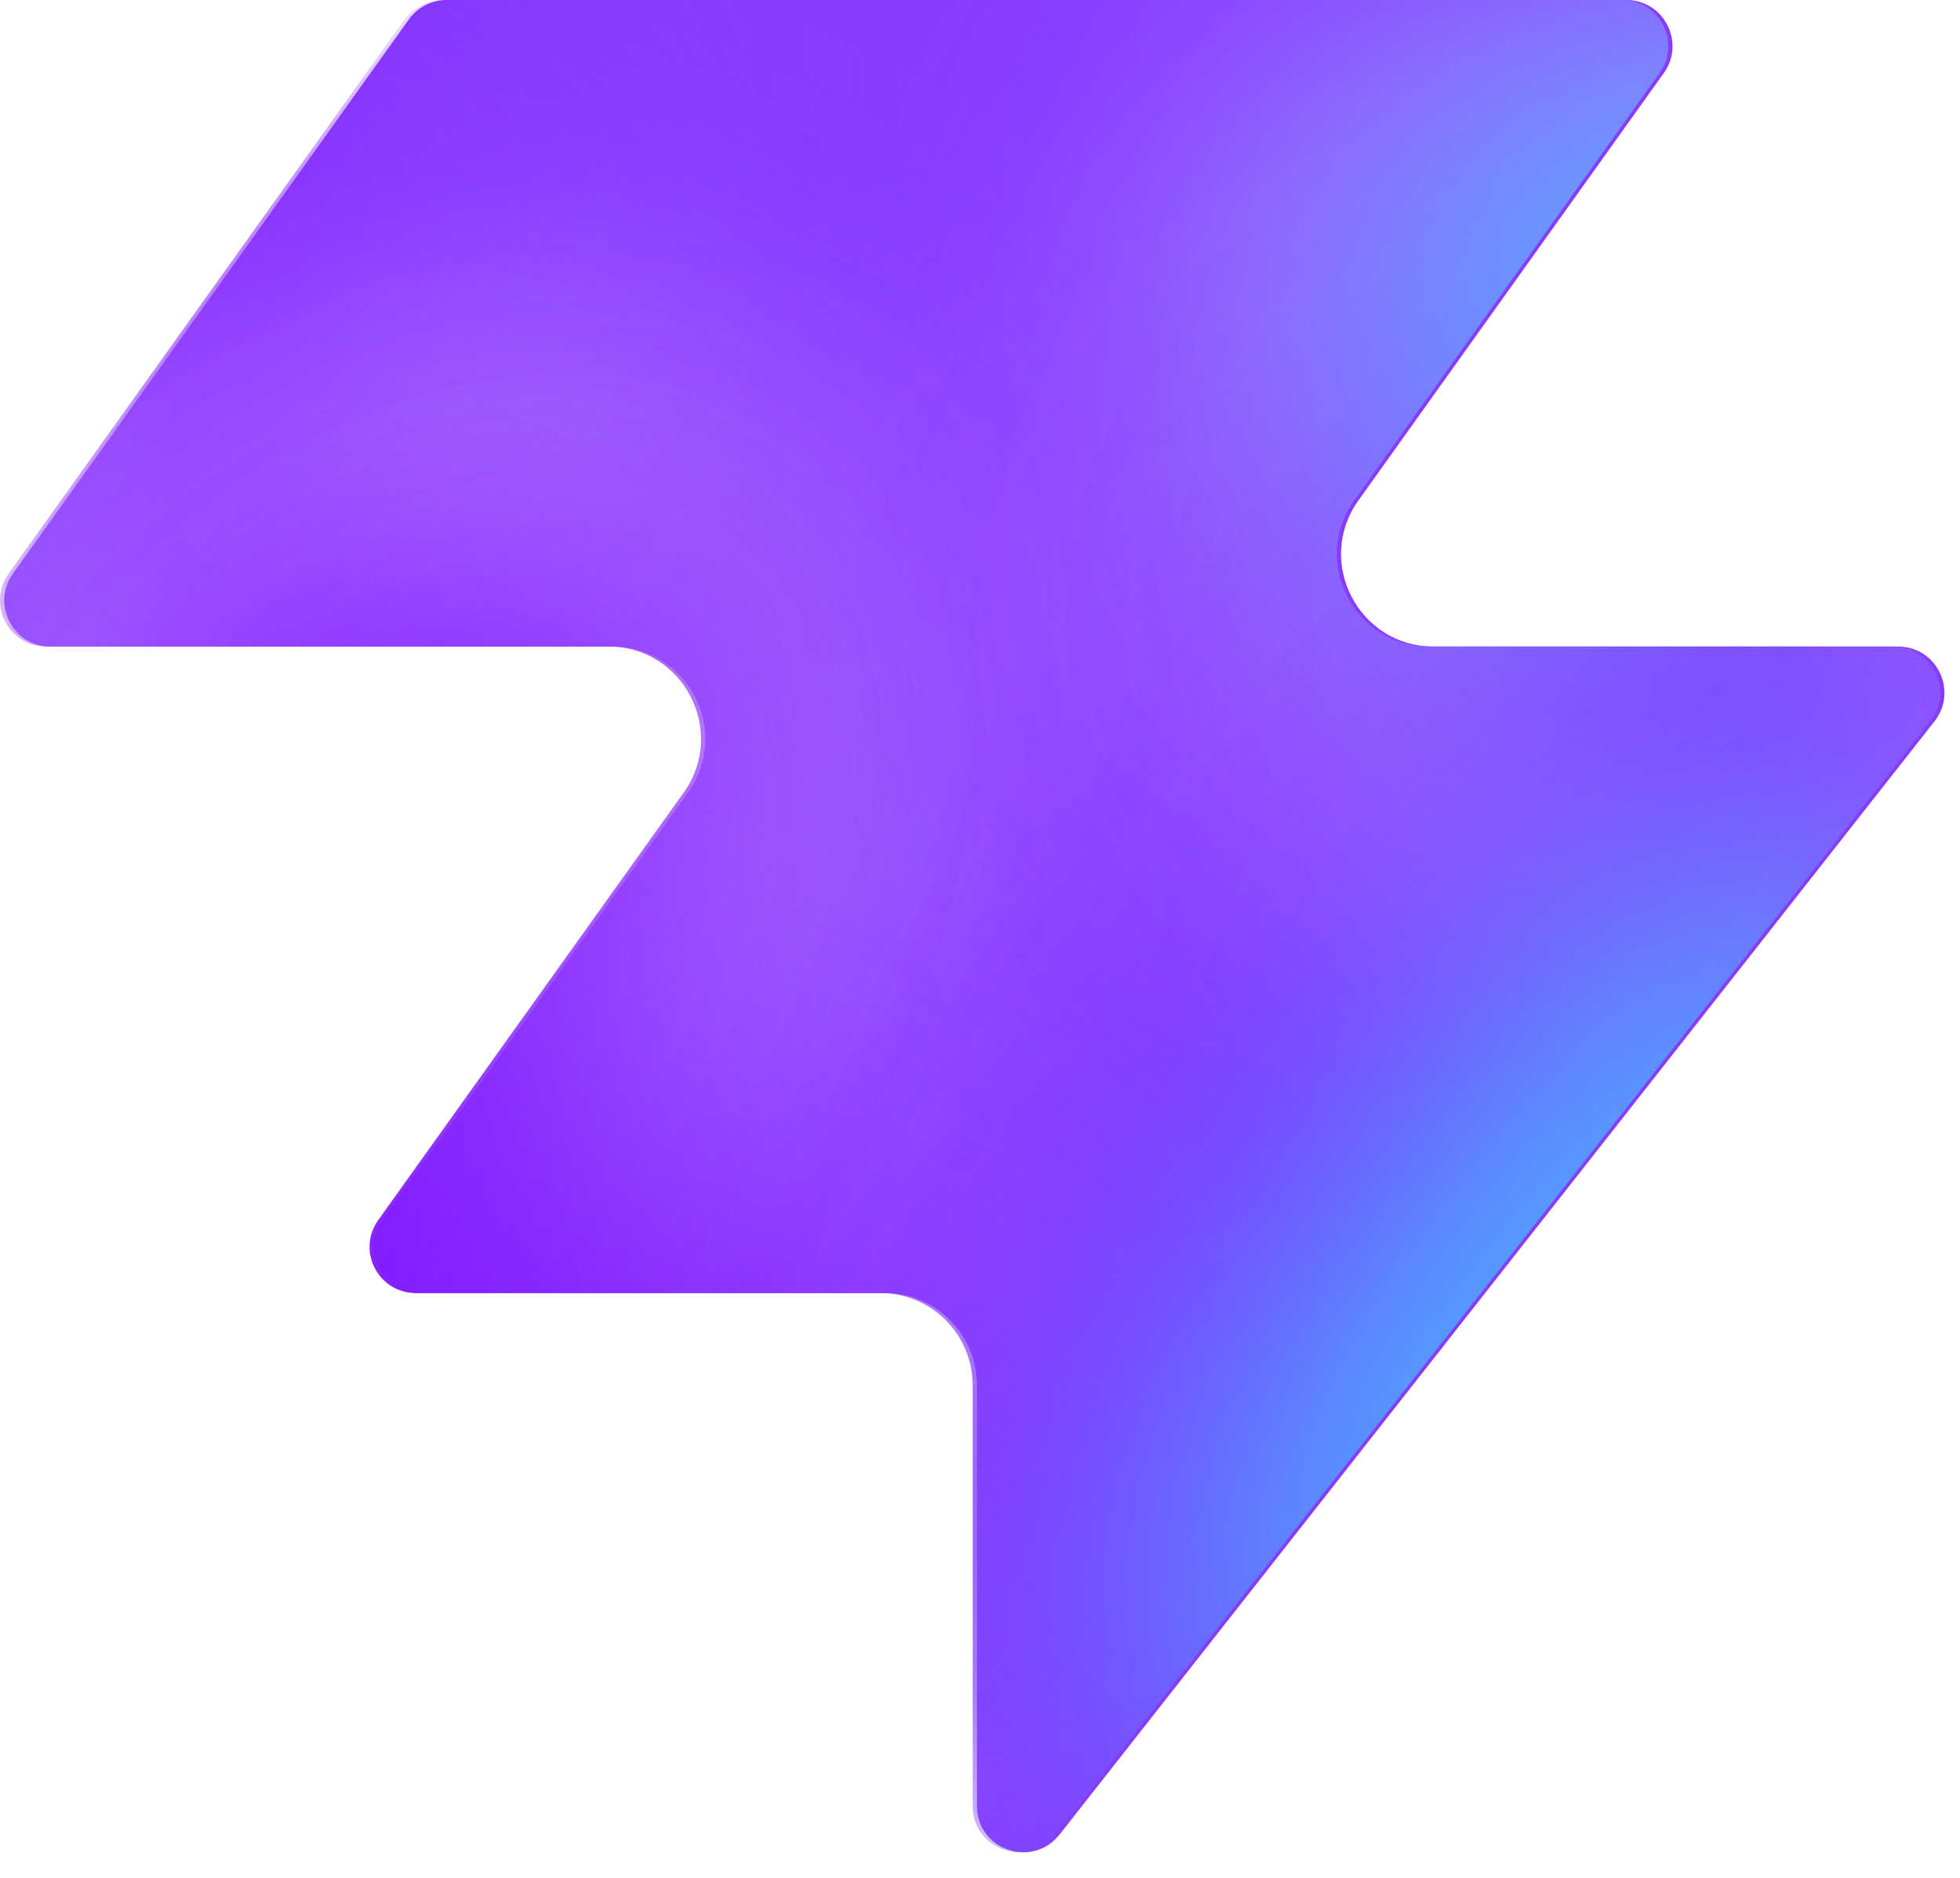
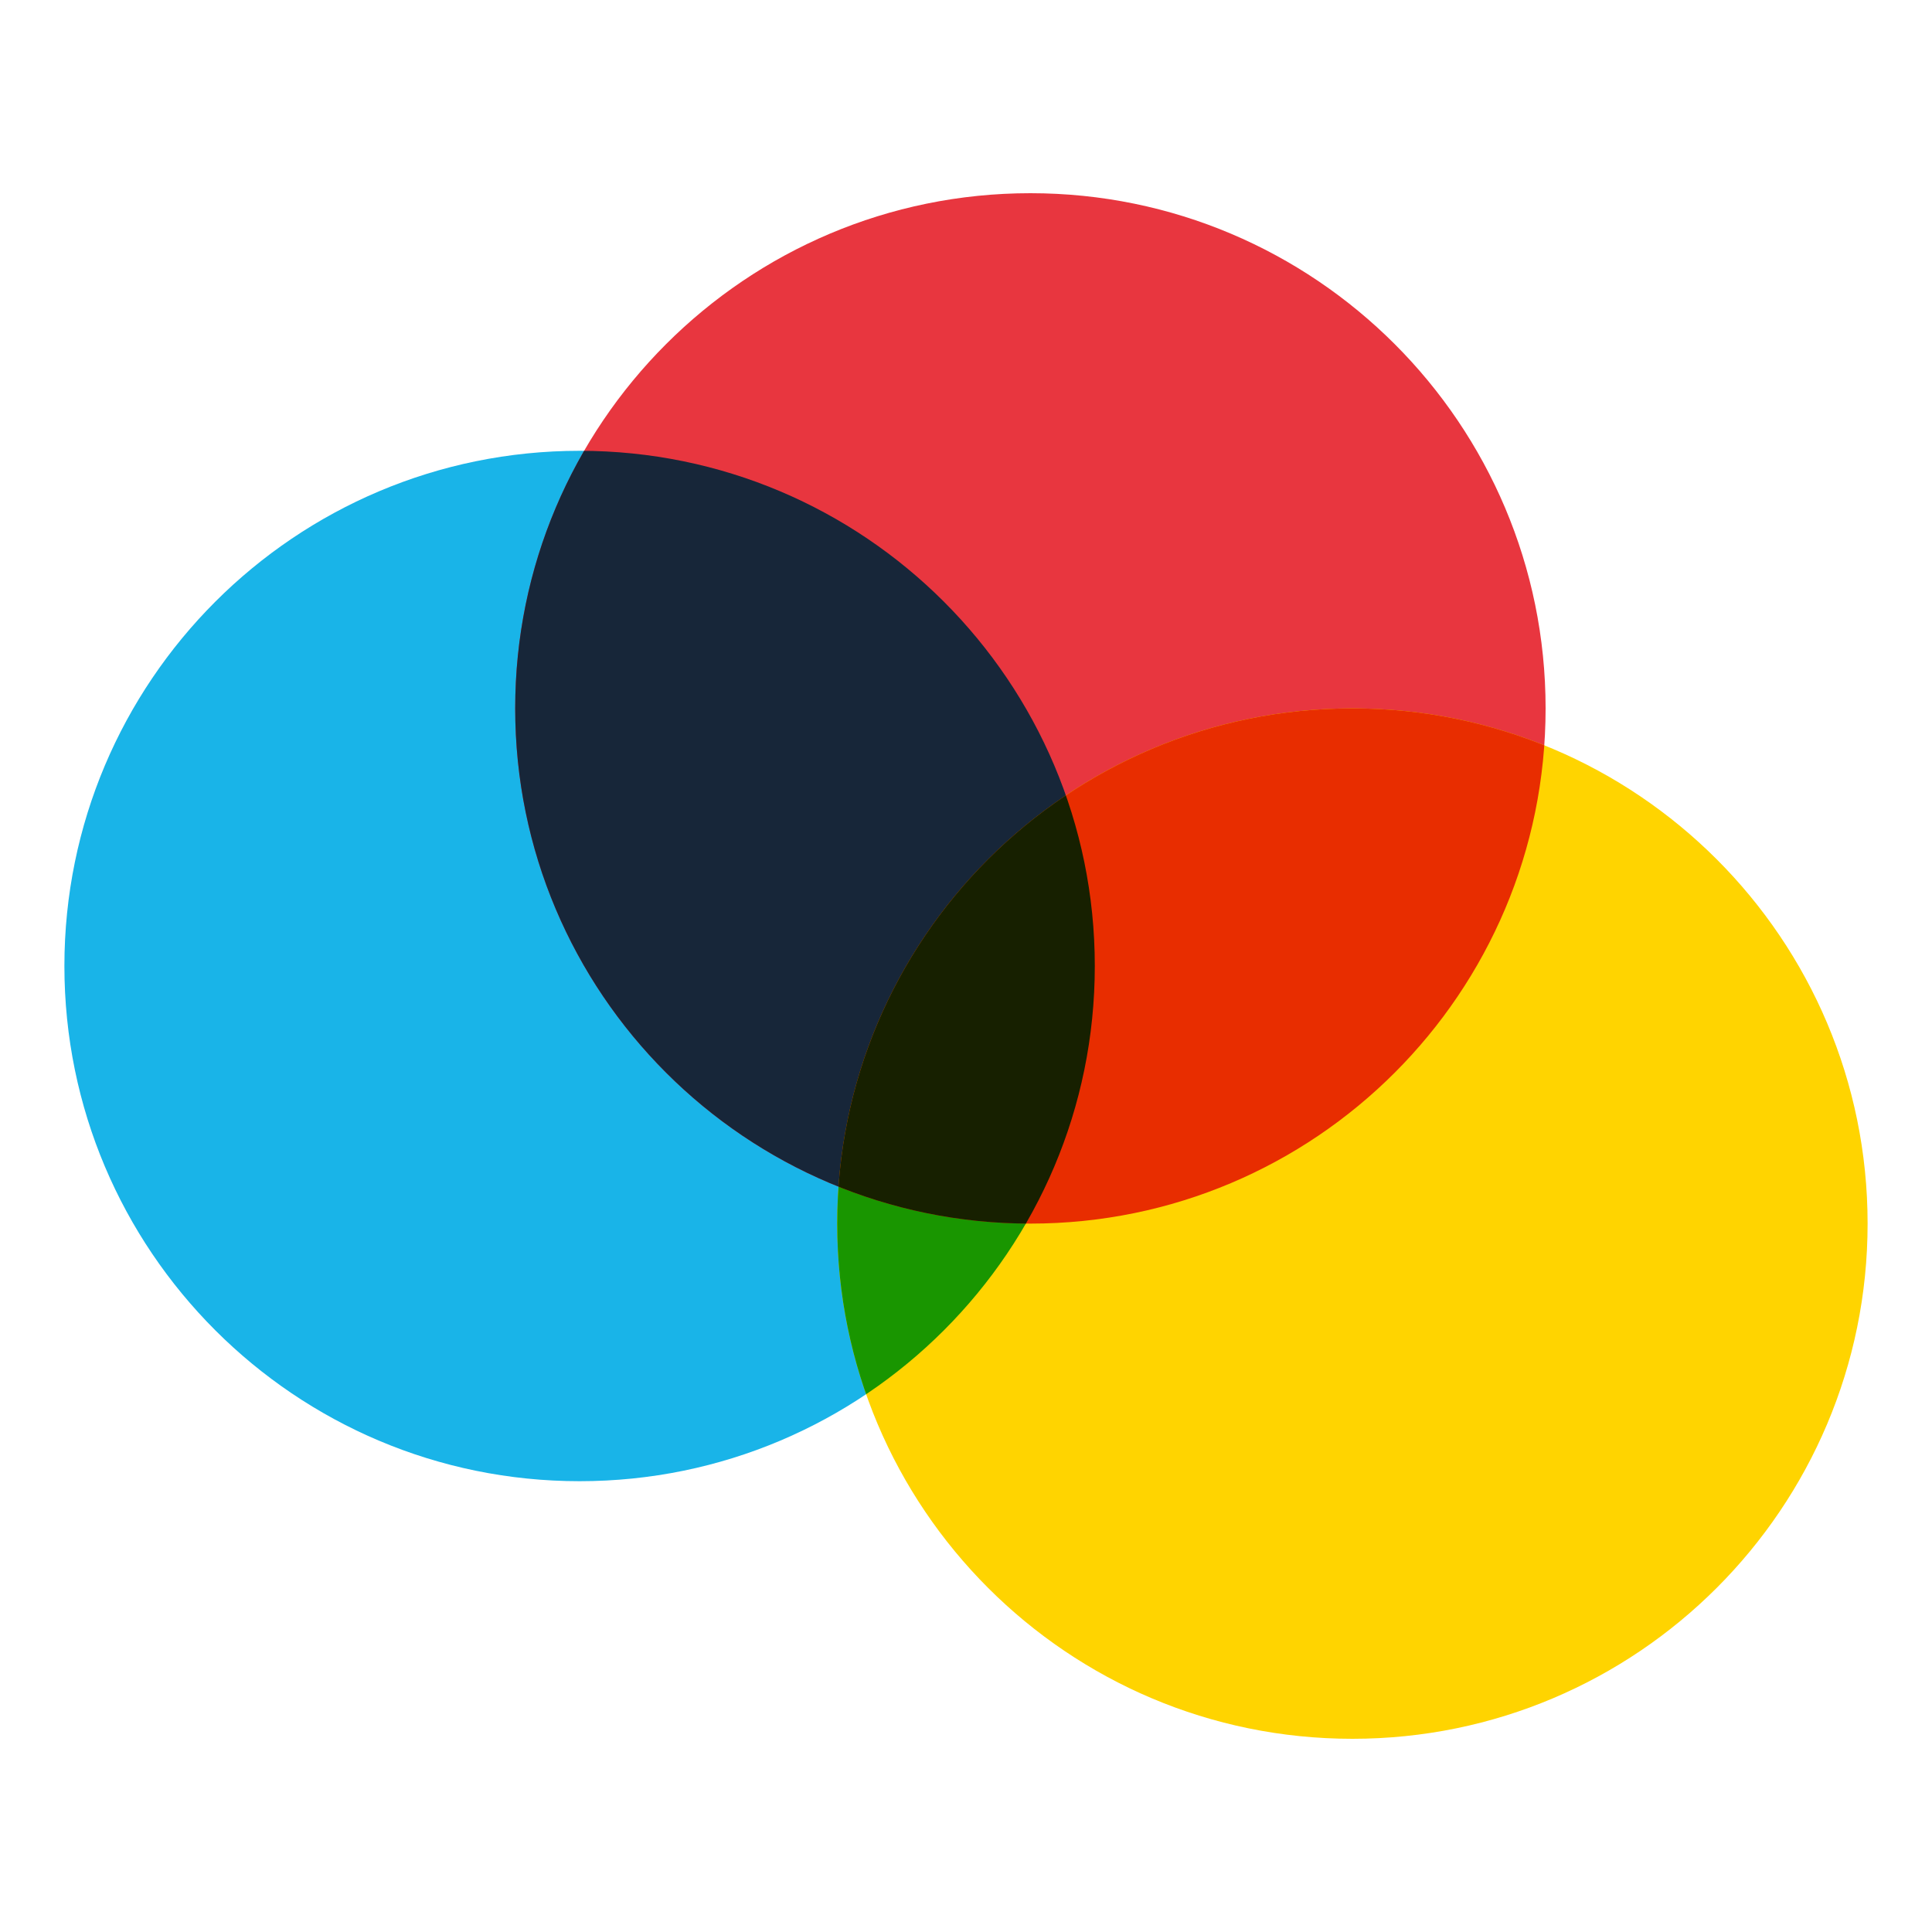
- <svg xmlns="http://www.w3.org/2000/svg" width="48" height="46" fill="none" viewBox="0 0 48 46">
-   <path fill="#863bff" d="M25.946 44.938c-.664.845-2.021.375-2.021-.698V33.937a2.26 2.26 0 0 0-2.262-2.262H10.287c-.92 0-1.456-1.04-.92-1.788l7.48-10.471c1.07-1.497 0-3.578-1.842-3.578H1.237c-.92 0-1.456-1.04-.92-1.788L10.013.474c.214-.297.556-.474.92-.474h28.894c.92 0 1.456 1.04.92 1.788l-7.48 10.471c-1.07 1.498 0 3.579 1.842 3.579h11.377c.943 0 1.473 1.088.89 1.83L25.947 44.94z" style="fill:#863bff;fill:color(display-p3 .525 .23 1);fill-opacity:1" />
-   <mask id="a" width="48" height="46" x="0" y="0" maskUnits="userSpaceOnUse" style="mask-type:alpha">
-     <path fill="#000" d="M25.842 44.938c-.664.844-2.021.375-2.021-.698V33.937a2.26 2.26 0 0 0-2.262-2.262H10.183c-.92 0-1.456-1.04-.92-1.788l7.48-10.471c1.07-1.498 0-3.579-1.842-3.579H1.133c-.92 0-1.456-1.04-.92-1.787L9.91.473c.214-.297.556-.474.92-.474h28.894c.92 0 1.456 1.04.92 1.788l-7.48 10.471c-1.07 1.498 0 3.578 1.842 3.578h11.377c.943 0 1.473 1.088.89 1.832L25.843 44.94z" style="fill:#000;fill-opacity:1" />
-   </mask>
-   <g mask="url(#a)">
-     <g filter="url(#b)">
-       <ellipse cx="5.508" cy="14.704" fill="#ede6ff" rx="5.508" ry="14.704" style="fill:#ede6ff;fill:color(display-p3 .927 .903 1);fill-opacity:1" transform="matrix(.00324 1 1 -.00324 -4.47 31.516)" />
-     </g>
-     <g filter="url(#c)">
-       <ellipse cx="10.399" cy="29.851" fill="#ede6ff" rx="10.399" ry="29.851" style="fill:#ede6ff;fill:color(display-p3 .927 .903 1);fill-opacity:1" transform="matrix(.00324 1 1 -.00324 -39.328 7.883)" />
-     </g>
-     <g filter="url(#d)">
-       <ellipse cx="5.508" cy="30.487" fill="#7e14ff" rx="5.508" ry="30.487" style="fill:#7e14ff;fill:color(display-p3 .492 .077 1);fill-opacity:1" transform="rotate(89.814 -25.913 -14.639)scale(1 -1)" />
-     </g>
-     <g filter="url(#e)">
-       <ellipse cx="5.508" cy="30.599" fill="#7e14ff" rx="5.508" ry="30.599" style="fill:#7e14ff;fill:color(display-p3 .492 .077 1);fill-opacity:1" transform="rotate(89.814 -32.644 -3.334)scale(1 -1)" />
-     </g>
-     <g filter="url(#f)">
-       <ellipse cx="5.508" cy="30.599" fill="#7e14ff" rx="5.508" ry="30.599" style="fill:#7e14ff;fill:color(display-p3 .492 .077 1);fill-opacity:1" transform="matrix(.00324 1 1 -.00324 -34.34 30.47)" />
-     </g>
-     <g filter="url(#g)">
-       <ellipse cx="14.072" cy="22.078" fill="#ede6ff" rx="14.072" ry="22.078" style="fill:#ede6ff;fill:color(display-p3 .927 .903 1);fill-opacity:1" transform="rotate(93.35 24.506 48.493)scale(-1 1)" />
-     </g>
-     <g filter="url(#h)">
-       <ellipse cx="3.47" cy="21.501" fill="#7e14ff" rx="3.47" ry="21.501" style="fill:#7e14ff;fill:color(display-p3 .492 .077 1);fill-opacity:1" transform="rotate(89.009 28.708 47.59)scale(-1 1)" />
-     </g>
-     <g filter="url(#i)">
-       <ellipse cx="3.47" cy="21.501" fill="#7e14ff" rx="3.47" ry="21.501" style="fill:#7e14ff;fill:color(display-p3 .492 .077 1);fill-opacity:1" transform="rotate(89.009 28.708 47.59)scale(-1 1)" />
-     </g>
-     <g filter="url(#j)">
-       <ellipse cx=".387" cy="8.972" fill="#7e14ff" rx="4.407" ry="29.108" style="fill:#7e14ff;fill:color(display-p3 .492 .077 1);fill-opacity:1" transform="rotate(39.51 .387 8.972)" />
-     </g>
-     <g filter="url(#k)">
-       <ellipse cx="47.523" cy="-6.092" fill="#7e14ff" rx="4.407" ry="29.108" style="fill:#7e14ff;fill:color(display-p3 .492 .077 1);fill-opacity:1" transform="rotate(37.892 47.523 -6.092)" />
-     </g>
-     <g filter="url(#l)">
-       <ellipse cx="41.412" cy="6.333" fill="#47bfff" rx="5.971" ry="9.665" style="fill:#47bfff;fill:color(display-p3 .28 .748 1);fill-opacity:1" transform="rotate(37.892 41.412 6.333)" />
-     </g>
-     <g filter="url(#m)">
-       <ellipse cx="-1.879" cy="38.332" fill="#7e14ff" rx="4.407" ry="29.108" style="fill:#7e14ff;fill:color(display-p3 .492 .077 1);fill-opacity:1" transform="rotate(37.892 -1.88 38.332)" />
-     </g>
-     <g filter="url(#n)">
-       <ellipse cx="-1.879" cy="38.332" fill="#7e14ff" rx="4.407" ry="29.108" style="fill:#7e14ff;fill:color(display-p3 .492 .077 1);fill-opacity:1" transform="rotate(37.892 -1.88 38.332)" />
-     </g>
-     <g filter="url(#o)">
-       <ellipse cx="35.651" cy="29.907" fill="#7e14ff" rx="4.407" ry="29.108" style="fill:#7e14ff;fill:color(display-p3 .492 .077 1);fill-opacity:1" transform="rotate(37.892 35.651 29.907)" />
-     </g>
-     <g filter="url(#p)">
-       <ellipse cx="38.418" cy="32.4" fill="#47bfff" rx="5.971" ry="15.297" style="fill:#47bfff;fill:color(display-p3 .28 .748 1);fill-opacity:1" transform="rotate(37.892 38.418 32.4)" />
-     </g>
+ <svg xmlns="http://www.w3.org/2000/svg" width="32" height="32" viewBox="-1 -3 30 30">
+   <defs>
+     <clipPath id="cyan">
+       <circle cx="8" cy="12" r="8" />
+     </clipPath>
+     <clipPath id="red">
+       <circle cx="15" cy="8" r="8" />
+     </clipPath>
+     <clipPath id="yellow">
+       <circle cx="20" cy="16" r="8" />
+     </clipPath>
+   </defs>
+   <circle cx="8" cy="12" r="8" fill="#19B4E8" />
+   <circle cx="15" cy="8" r="8" fill="#E8363F" />
+   <circle cx="20" cy="16" r="8" fill="#FFD400" />
+   <circle cx="15" cy="8" r="8" fill="#172639" clip-path="url(#cyan)" />
+   <circle cx="20" cy="16" r="8" fill="#199600" clip-path="url(#cyan)" />
+   <circle cx="20" cy="16" r="8" fill="#E82D00" clip-path="url(#red)" />
+   <g clip-path="url(#cyan)">
+     <circle cx="20" cy="16" r="8" fill="#172000" clip-path="url(#red)" />
  </g>
-   <defs>
-     <filter id="b" width="60.045" height="41.654" x="-19.77" y="16.149" color-interpolation-filters="sRGB" filterUnits="userSpaceOnUse">
-       <feFlood flood-opacity="0" result="BackgroundImageFix" />
-       <feBlend in="SourceGraphic" in2="BackgroundImageFix" result="shape" />
-       <feGaussianBlur result="effect1_foregroundBlur_2002_17158" stdDeviation="7.659" />
-     </filter>
-     <filter id="c" width="90.34" height="51.437" x="-54.613" y="-7.533" color-interpolation-filters="sRGB" filterUnits="userSpaceOnUse">
-       <feFlood flood-opacity="0" result="BackgroundImageFix" />
-       <feBlend in="SourceGraphic" in2="BackgroundImageFix" result="shape" />
-       <feGaussianBlur result="effect1_foregroundBlur_2002_17158" stdDeviation="7.659" />
-     </filter>
-     <filter id="d" width="79.355" height="29.4" x="-49.64" y="2.03" color-interpolation-filters="sRGB" filterUnits="userSpaceOnUse">
-       <feFlood flood-opacity="0" result="BackgroundImageFix" />
-       <feBlend in="SourceGraphic" in2="BackgroundImageFix" result="shape" />
-       <feGaussianBlur result="effect1_foregroundBlur_2002_17158" stdDeviation="4.596" />
-     </filter>
-     <filter id="e" width="79.579" height="29.4" x="-45.045" y="20.029" color-interpolation-filters="sRGB" filterUnits="userSpaceOnUse">
-       <feFlood flood-opacity="0" result="BackgroundImageFix" />
-       <feBlend in="SourceGraphic" in2="BackgroundImageFix" result="shape" />
-       <feGaussianBlur result="effect1_foregroundBlur_2002_17158" stdDeviation="4.596" />
-     </filter>
-     <filter id="f" width="79.579" height="29.4" x="-43.513" y="21.178" color-interpolation-filters="sRGB" filterUnits="userSpaceOnUse">
-       <feFlood flood-opacity="0" result="BackgroundImageFix" />
-       <feBlend in="SourceGraphic" in2="BackgroundImageFix" result="shape" />
-       <feGaussianBlur result="effect1_foregroundBlur_2002_17158" stdDeviation="4.596" />
-     </filter>
-     <filter id="g" width="74.749" height="58.852" x="15.756" y="-17.901" color-interpolation-filters="sRGB" filterUnits="userSpaceOnUse">
-       <feFlood flood-opacity="0" result="BackgroundImageFix" />
-       <feBlend in="SourceGraphic" in2="BackgroundImageFix" result="shape" />
-       <feGaussianBlur result="effect1_foregroundBlur_2002_17158" stdDeviation="7.659" />
-     </filter>
-     <filter id="h" width="61.377" height="25.362" x="23.548" y="2.284" color-interpolation-filters="sRGB" filterUnits="userSpaceOnUse">
-       <feFlood flood-opacity="0" result="BackgroundImageFix" />
-       <feBlend in="SourceGraphic" in2="BackgroundImageFix" result="shape" />
-       <feGaussianBlur result="effect1_foregroundBlur_2002_17158" stdDeviation="4.596" />
-     </filter>
-     <filter id="i" width="61.377" height="25.362" x="23.548" y="2.284" color-interpolation-filters="sRGB" filterUnits="userSpaceOnUse">
-       <feFlood flood-opacity="0" result="BackgroundImageFix" />
-       <feBlend in="SourceGraphic" in2="BackgroundImageFix" result="shape" />
-       <feGaussianBlur result="effect1_foregroundBlur_2002_17158" stdDeviation="4.596" />
-     </filter>
-     <filter id="j" width="56.045" height="63.649" x="-27.636" y="-22.853" color-interpolation-filters="sRGB" filterUnits="userSpaceOnUse">
-       <feFlood flood-opacity="0" result="BackgroundImageFix" />
-       <feBlend in="SourceGraphic" in2="BackgroundImageFix" result="shape" />
-       <feGaussianBlur result="effect1_foregroundBlur_2002_17158" stdDeviation="4.596" />
-     </filter>
-     <filter id="k" width="54.814" height="64.646" x="20.116" y="-38.415" color-interpolation-filters="sRGB" filterUnits="userSpaceOnUse">
-       <feFlood flood-opacity="0" result="BackgroundImageFix" />
-       <feBlend in="SourceGraphic" in2="BackgroundImageFix" result="shape" />
-       <feGaussianBlur result="effect1_foregroundBlur_2002_17158" stdDeviation="4.596" />
-     </filter>
-     <filter id="l" width="33.541" height="35.313" x="24.641" y="-11.323" color-interpolation-filters="sRGB" filterUnits="userSpaceOnUse">
-       <feFlood flood-opacity="0" result="BackgroundImageFix" />
-       <feBlend in="SourceGraphic" in2="BackgroundImageFix" result="shape" />
-       <feGaussianBlur result="effect1_foregroundBlur_2002_17158" stdDeviation="4.596" />
-     </filter>
-     <filter id="m" width="54.814" height="64.646" x="-29.286" y="6.009" color-interpolation-filters="sRGB" filterUnits="userSpaceOnUse">
-       <feFlood flood-opacity="0" result="BackgroundImageFix" />
-       <feBlend in="SourceGraphic" in2="BackgroundImageFix" result="shape" />
-       <feGaussianBlur result="effect1_foregroundBlur_2002_17158" stdDeviation="4.596" />
-     </filter>
-     <filter id="n" width="54.814" height="64.646" x="-29.286" y="6.009" color-interpolation-filters="sRGB" filterUnits="userSpaceOnUse">
-       <feFlood flood-opacity="0" result="BackgroundImageFix" />
-       <feBlend in="SourceGraphic" in2="BackgroundImageFix" result="shape" />
-       <feGaussianBlur result="effect1_foregroundBlur_2002_17158" stdDeviation="4.596" />
-     </filter>
-     <filter id="o" width="54.814" height="64.646" x="8.244" y="-2.416" color-interpolation-filters="sRGB" filterUnits="userSpaceOnUse">
-       <feFlood flood-opacity="0" result="BackgroundImageFix" />
-       <feBlend in="SourceGraphic" in2="BackgroundImageFix" result="shape" />
-       <feGaussianBlur result="effect1_foregroundBlur_2002_17158" stdDeviation="4.596" />
-     </filter>
-     <filter id="p" width="39.409" height="43.623" x="18.713" y="10.588" color-interpolation-filters="sRGB" filterUnits="userSpaceOnUse">
-       <feFlood flood-opacity="0" result="BackgroundImageFix" />
-       <feBlend in="SourceGraphic" in2="BackgroundImageFix" result="shape" />
-       <feGaussianBlur result="effect1_foregroundBlur_2002_17158" stdDeviation="4.596" />
-     </filter>
-   </defs>
</svg>
